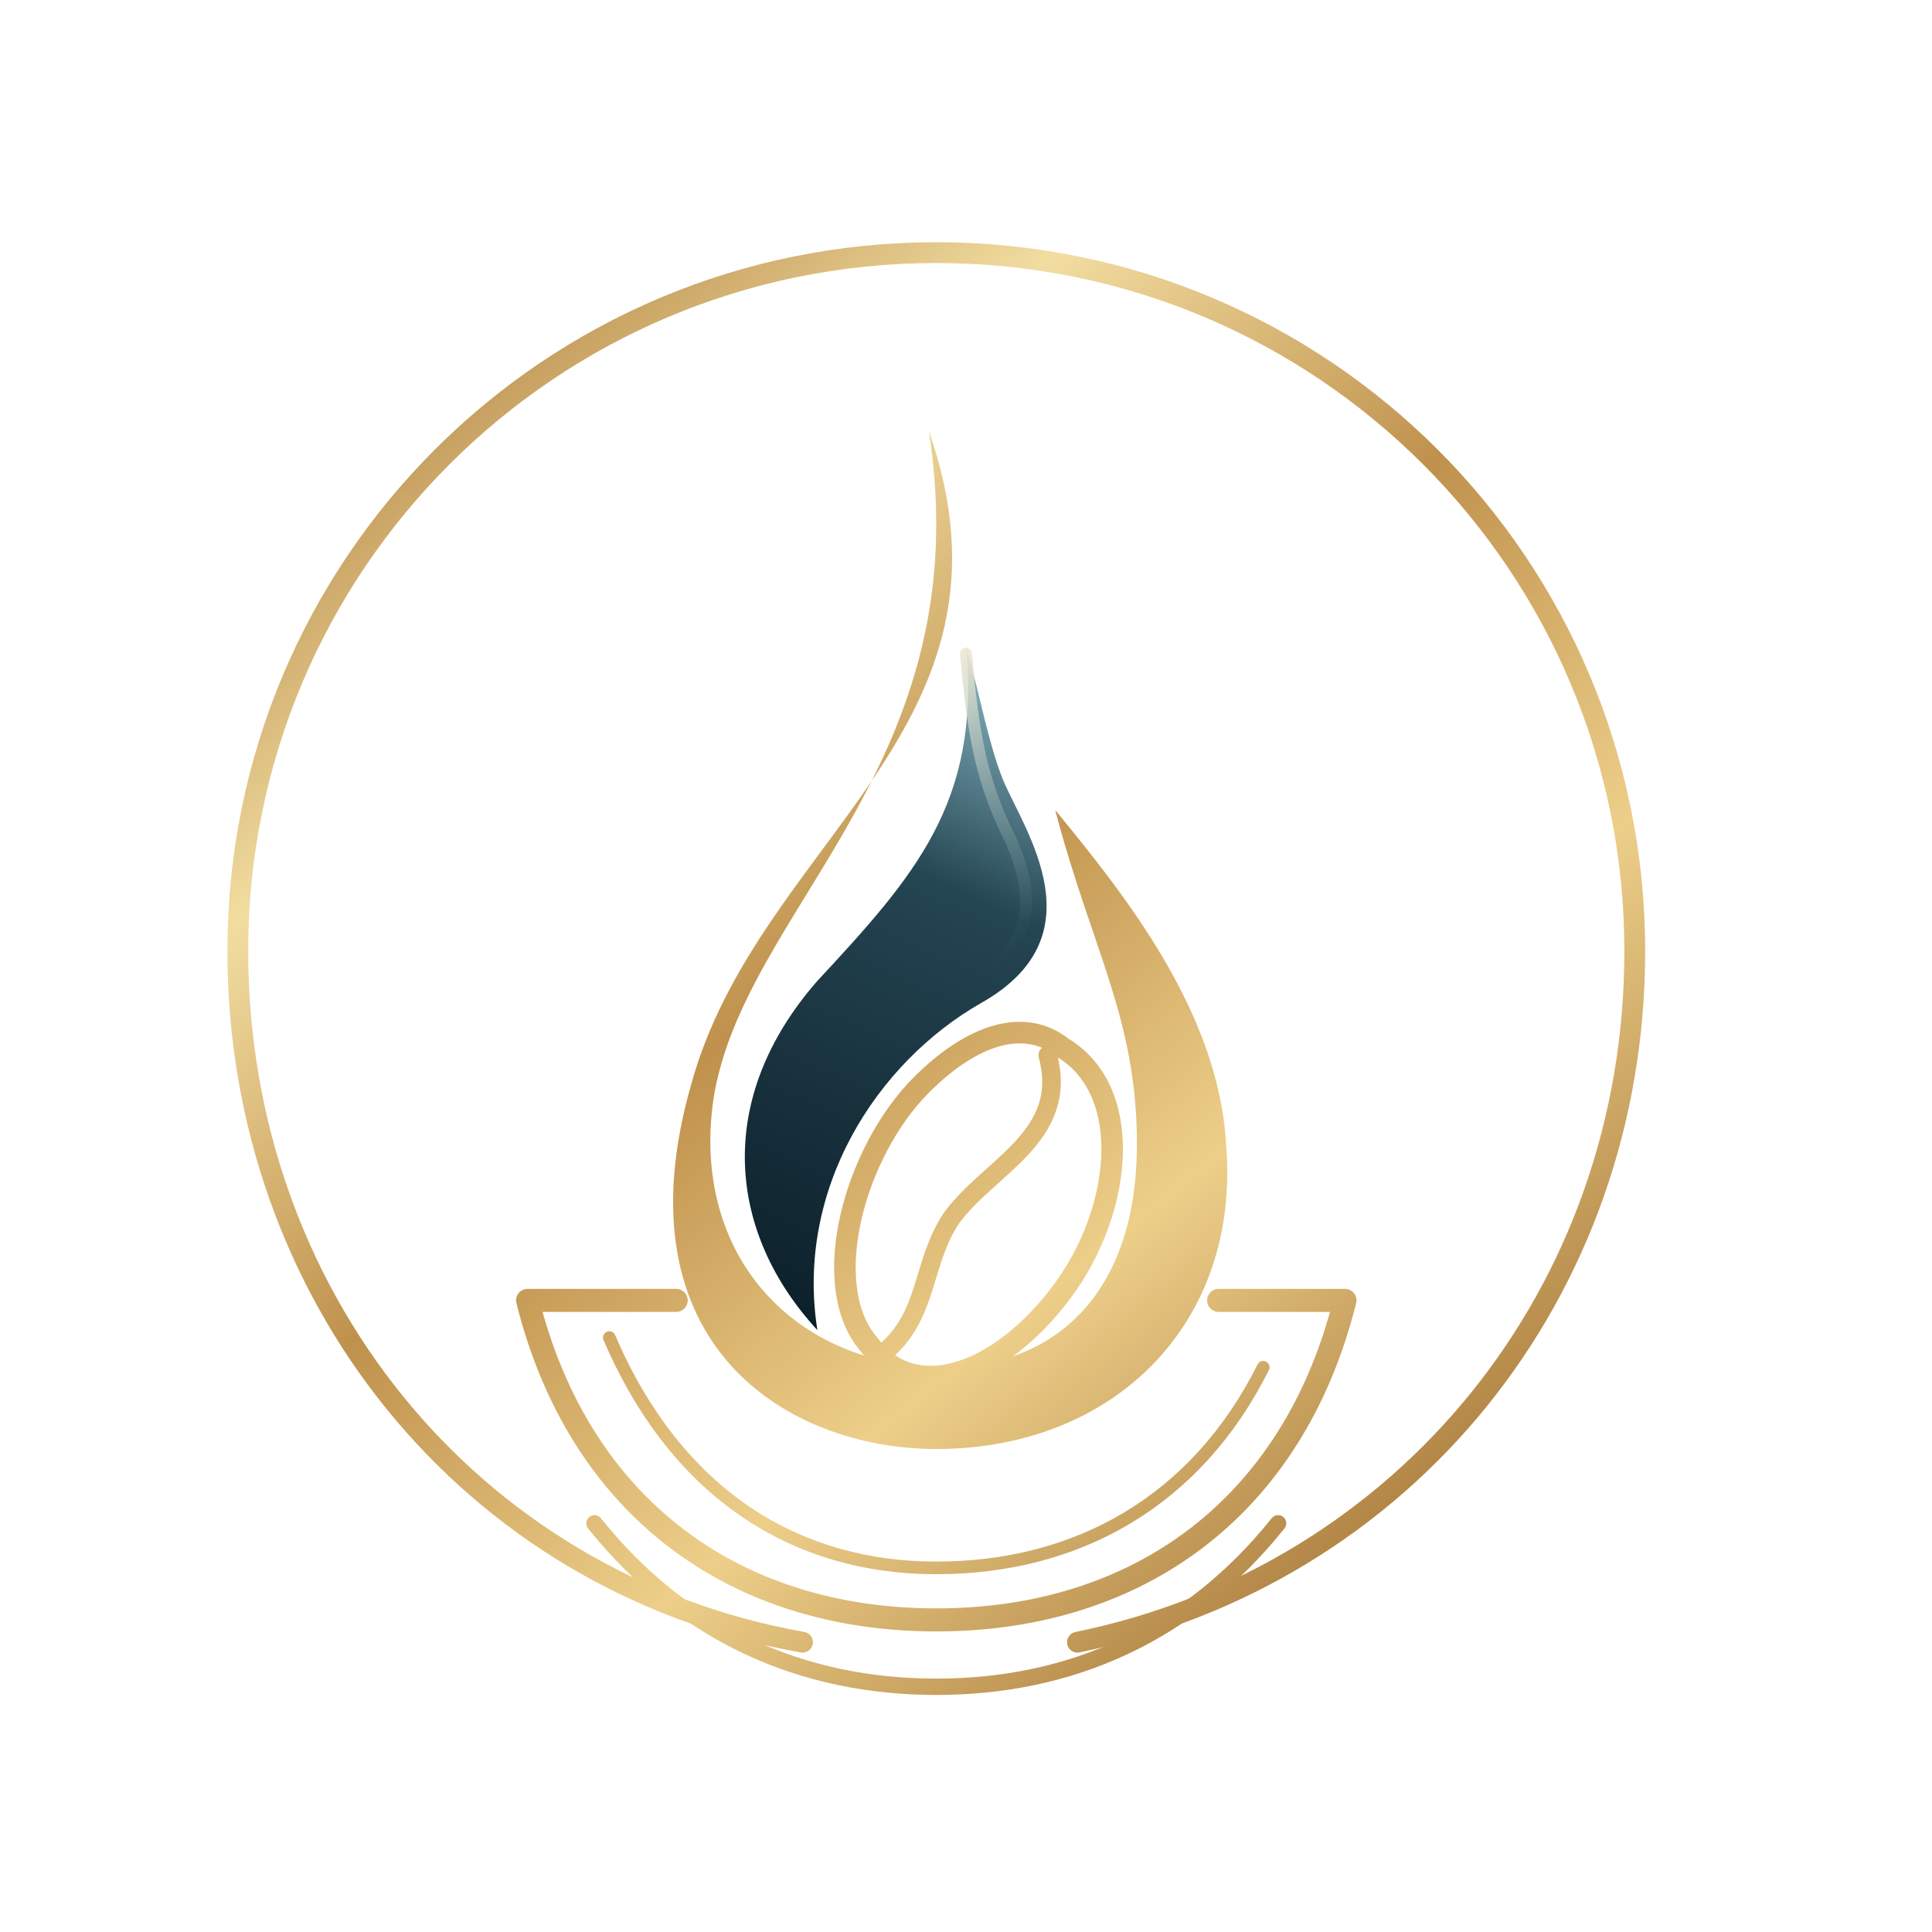
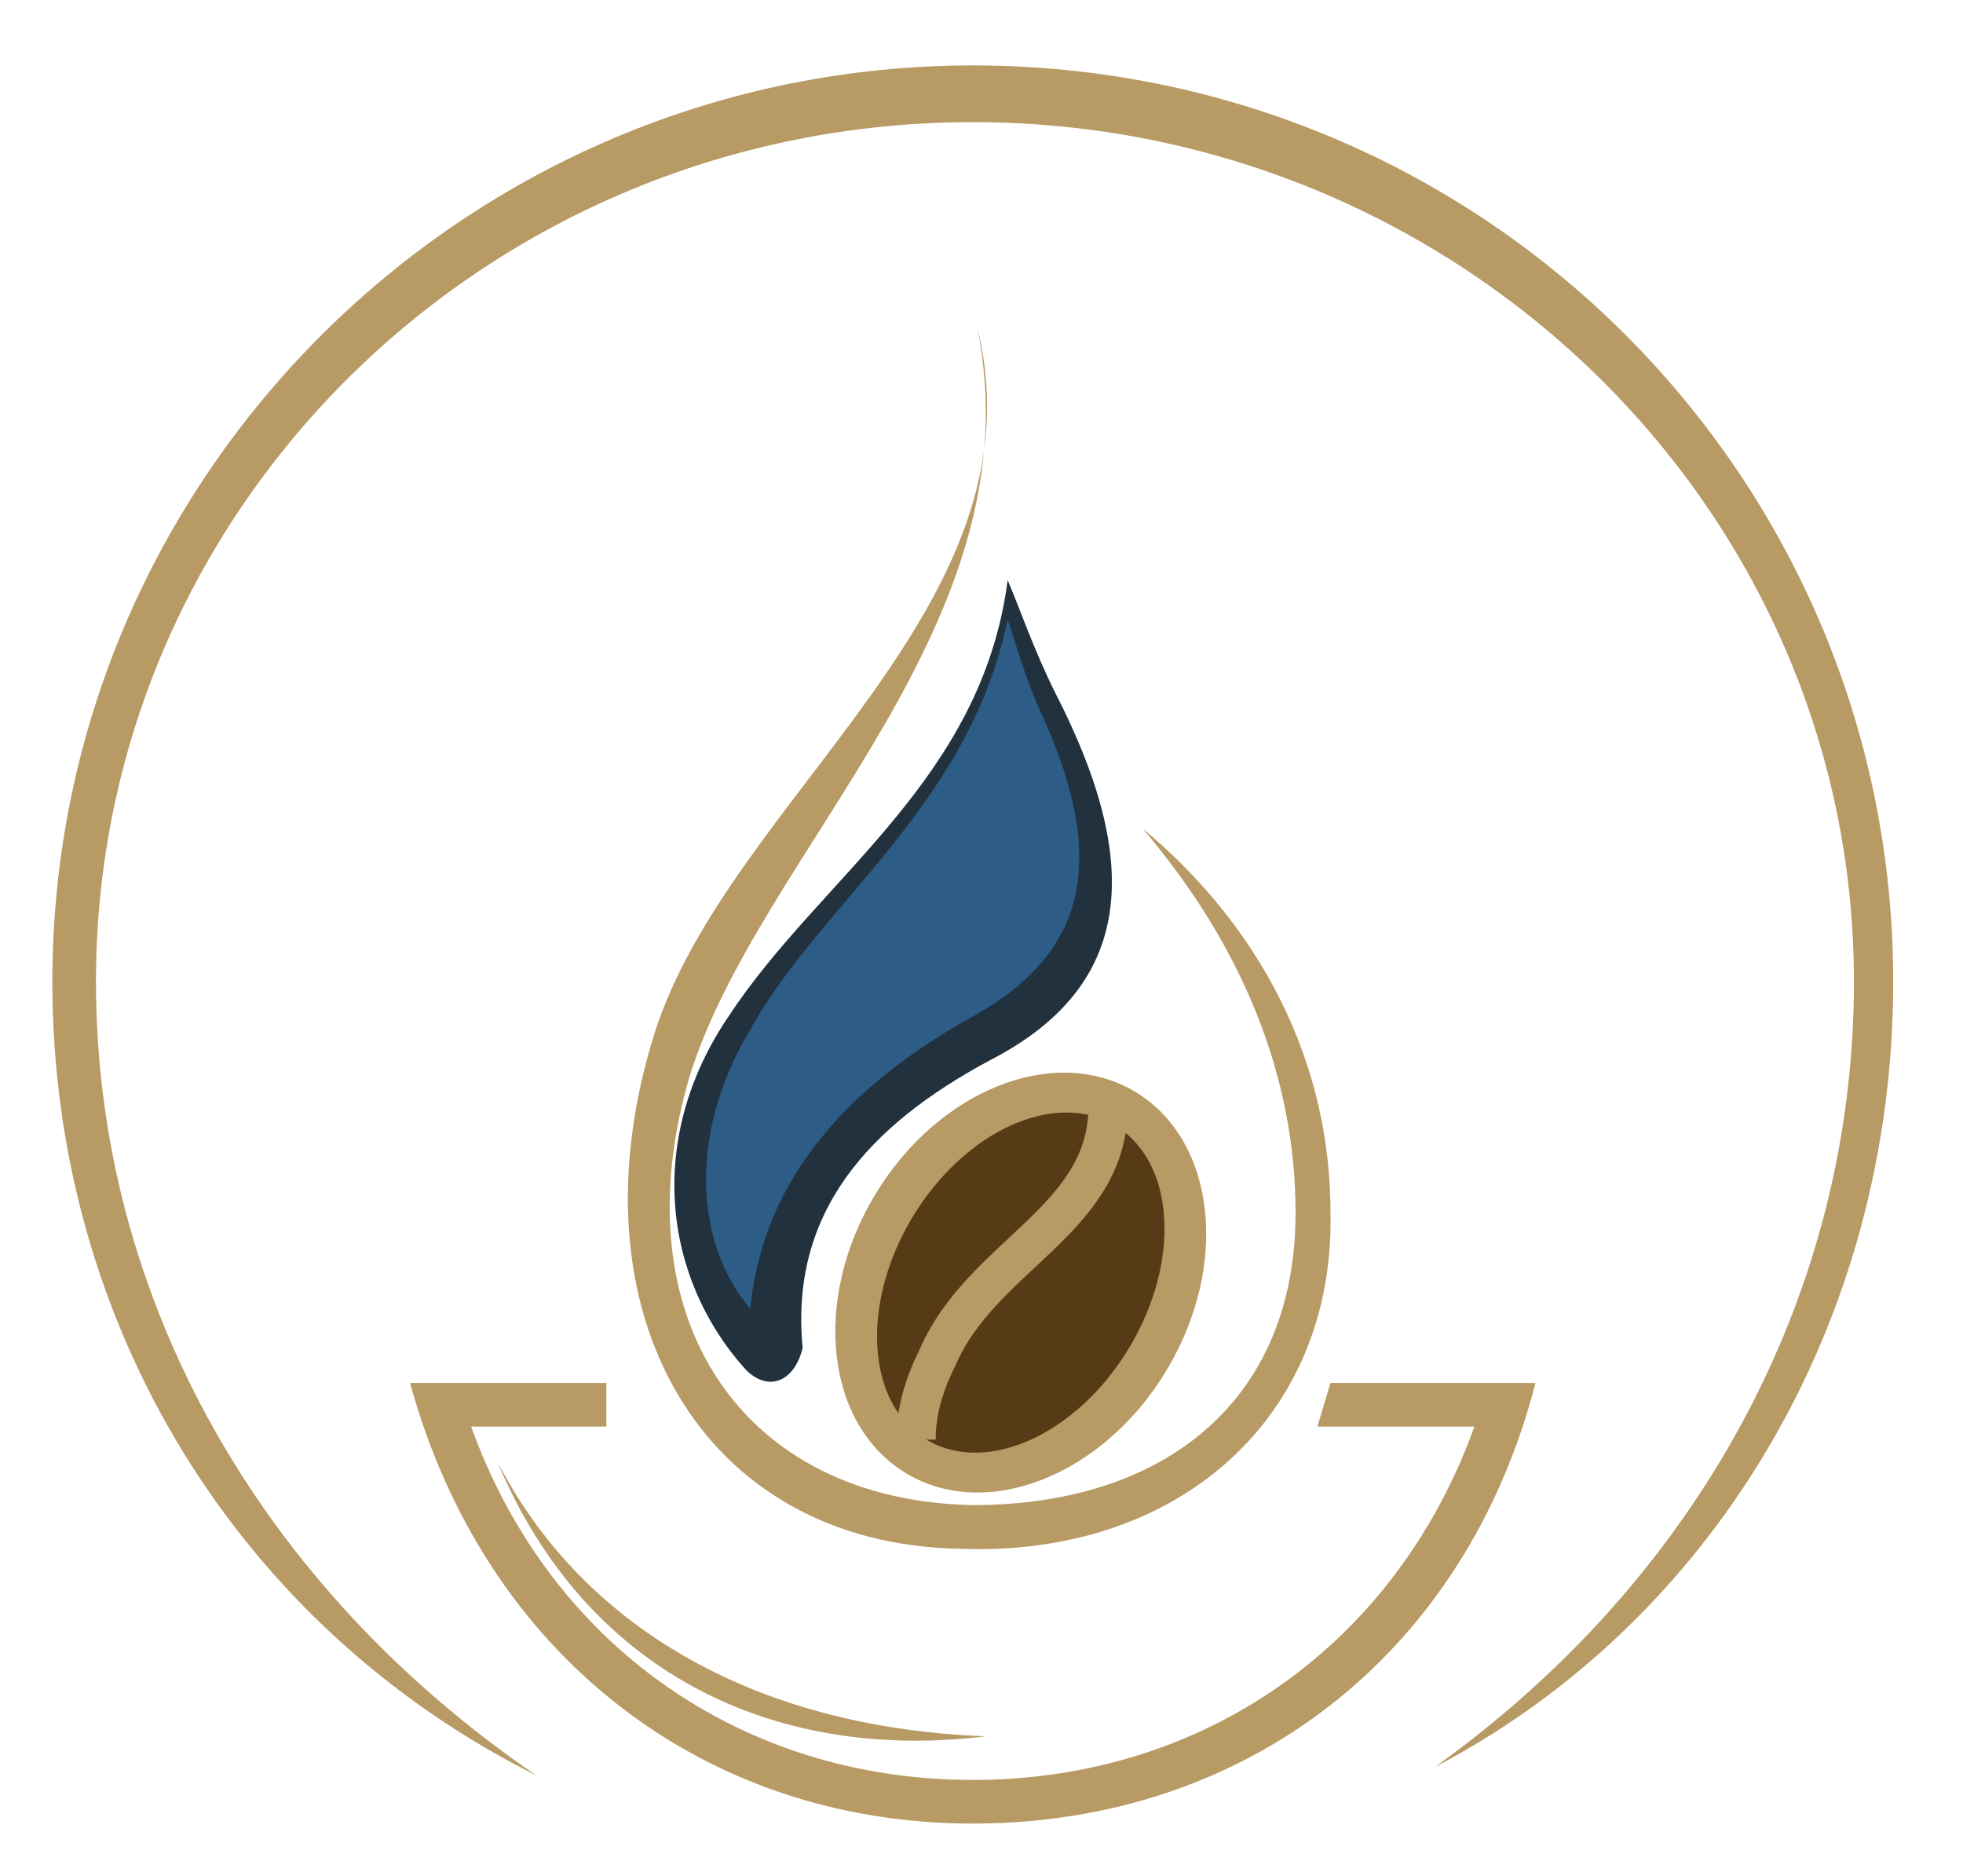
- <svg xmlns="http://www.w3.org/2000/svg" viewBox="0 0 260 260" fill="none" role="img" aria-labelledby="makeon-logo-title">
-   <defs>
-     <linearGradient id="makeon-gold" x1="48" y1="38" x2="196" y2="220" gradientUnits="userSpaceOnUse">
-       <stop stop-color="#A87532" />
-       <stop offset=".24" stop-color="#F2DDA1" />
-       <stop offset=".47" stop-color="#BF914C" />
-       <stop offset=".7" stop-color="#EDCF8A" />
-       <stop offset="1" stop-color="#9D6B2D" />
-     </linearGradient>
-     <linearGradient id="makeon-water" x1="137" y1="96" x2="101" y2="175" gradientUnits="userSpaceOnUse">
-       <stop stop-color="#78A5B0" />
-       <stop offset=".29" stop-color="#244552" />
-       <stop offset="1" stop-color="#0C202A" />
-     </linearGradient>
-     <linearGradient id="makeon-rim" x1="121" y1="91" x2="143" y2="124" gradientUnits="userSpaceOnUse">
-       <stop stop-color="#F4EED8" />
-       <stop offset="1" stop-color="#5D8997" stop-opacity="0" />
-     </linearGradient>
-   </defs>
-   <path d="M108 221C63 213 32 174 32 128C32 76 74 34 126 34C178 34 220 76 220 128C220 174 189 212 145 221" stroke="url(#makeon-gold)" stroke-width="2.8" stroke-linecap="round" />
-   <path d="M125 58C139 98 102 113 93 146C83 181 106 195 126 195C150 195 167 178 165 154C164 136 151 120 142 109C147 128 153 137 153 154C153 174 142 184 127 184C107 184 93 169 96 148C100 122 132 103 125 58Z" fill="url(#makeon-gold)" />
-   <path d="M130 87C132 108 123 118 110 132C96 148 98 166 110 179C107 160 118 143 132 135C148 126 138 112 135 105C133 100 132 94 130 87Z" fill="url(#makeon-water)" />
-   <path d="M130 88C131 99 132 105 136 113C140 122 138 127 132 132" stroke="url(#makeon-rim)" stroke-width="1.6" stroke-linecap="round" />
-   <path d="M143 141C153 147 151 164 142 175C134 185 123 189 117 181C110 173 115 155 124 146C131 139 138 137 143 141Z" stroke="url(#makeon-gold)" stroke-width="2.9" />
-   <path d="M141 142C144 153 133 157 128 164C124 170 125 177 119 182" stroke="url(#makeon-gold)" stroke-width="2.5" stroke-linecap="round" />
-   <path d="M91 175H71C78 203 99 218 126 218C153 218 174 203 181 175H164" stroke="url(#makeon-gold)" stroke-width="3.1" stroke-linejoin="round" stroke-linecap="round" />
-   <path d="M82 180C91 201 107 211 126 211C145 211 161 202 170 184" stroke="url(#makeon-gold)" stroke-width="1.7" stroke-linecap="round" />
-   <path d="M80 205C92 220 108 227 126 227C144 227 160 220 172 205" stroke="url(#makeon-gold)" stroke-width="2.2" stroke-linecap="round" />
+ <svg xmlns="http://www.w3.org/2000/svg" viewBox="125 65 450 430" fill="none">
+   <path d="M248 472C180 438 137 369 137 290C137 174 232 80 348 80C465 80 559 174 559 290C559 369 517 437 454 470C514 427 550 362 550 290C550 181 459 93 348 93C237 93 147 181 147 290C147 363 185 429 248 472Z" fill="#B89A64" />
+   <path d="M349 140C365 204 292 248 275 302C255 366 286 419 345 420C395 422 431 390 430 343C430 304 410 274 387 255C410 282 422 312 422 343C422 386 392 410 348 410C295 409 267 367 283 312C299 260 363 208 349 140Z" fill="#B89A64" />
+   <path d="M356 198C350 244 313 266 292 298C273 326 277 358 296 379C301 384 307 382 309 374C306 343 324 323 352 308C385 291 387 263 367 224C362 214 359 205 356 198Z" fill="#21313D" />
+   <path d="M356 207C347 250 313 272 297 301C282 326 285 351 297 365C300 334 321 313 348 298C375 283 379 261 363 227C360 220 358 213 356 207Z" fill="#2D5C87" />
+   <ellipse cx="359" cy="359" rx="39" ry="51" transform="rotate(31 359 359)" fill="#B89A64" />
+   <ellipse cx="359" cy="359" rx="29" ry="42" transform="rotate(31 359 359)" fill="#563B16" />
+   <path d="M379 320C378 345 350 353 340 376C336 384 335 390 335 395" stroke="#B89A64" stroke-width="9" />
+   <path d="M264 382H219C236 444 286 483 348 483C411 483 461 444 477 382H430L427 392H463C445 442 401 473 348 473C295 473 251 442 233 392H264V382Z" fill="#B89A64" />
+   <path d="M239 400C258 437 297 461 351 463C302 469 259 448 239 400Z" fill="#B89A64" />
</svg>
